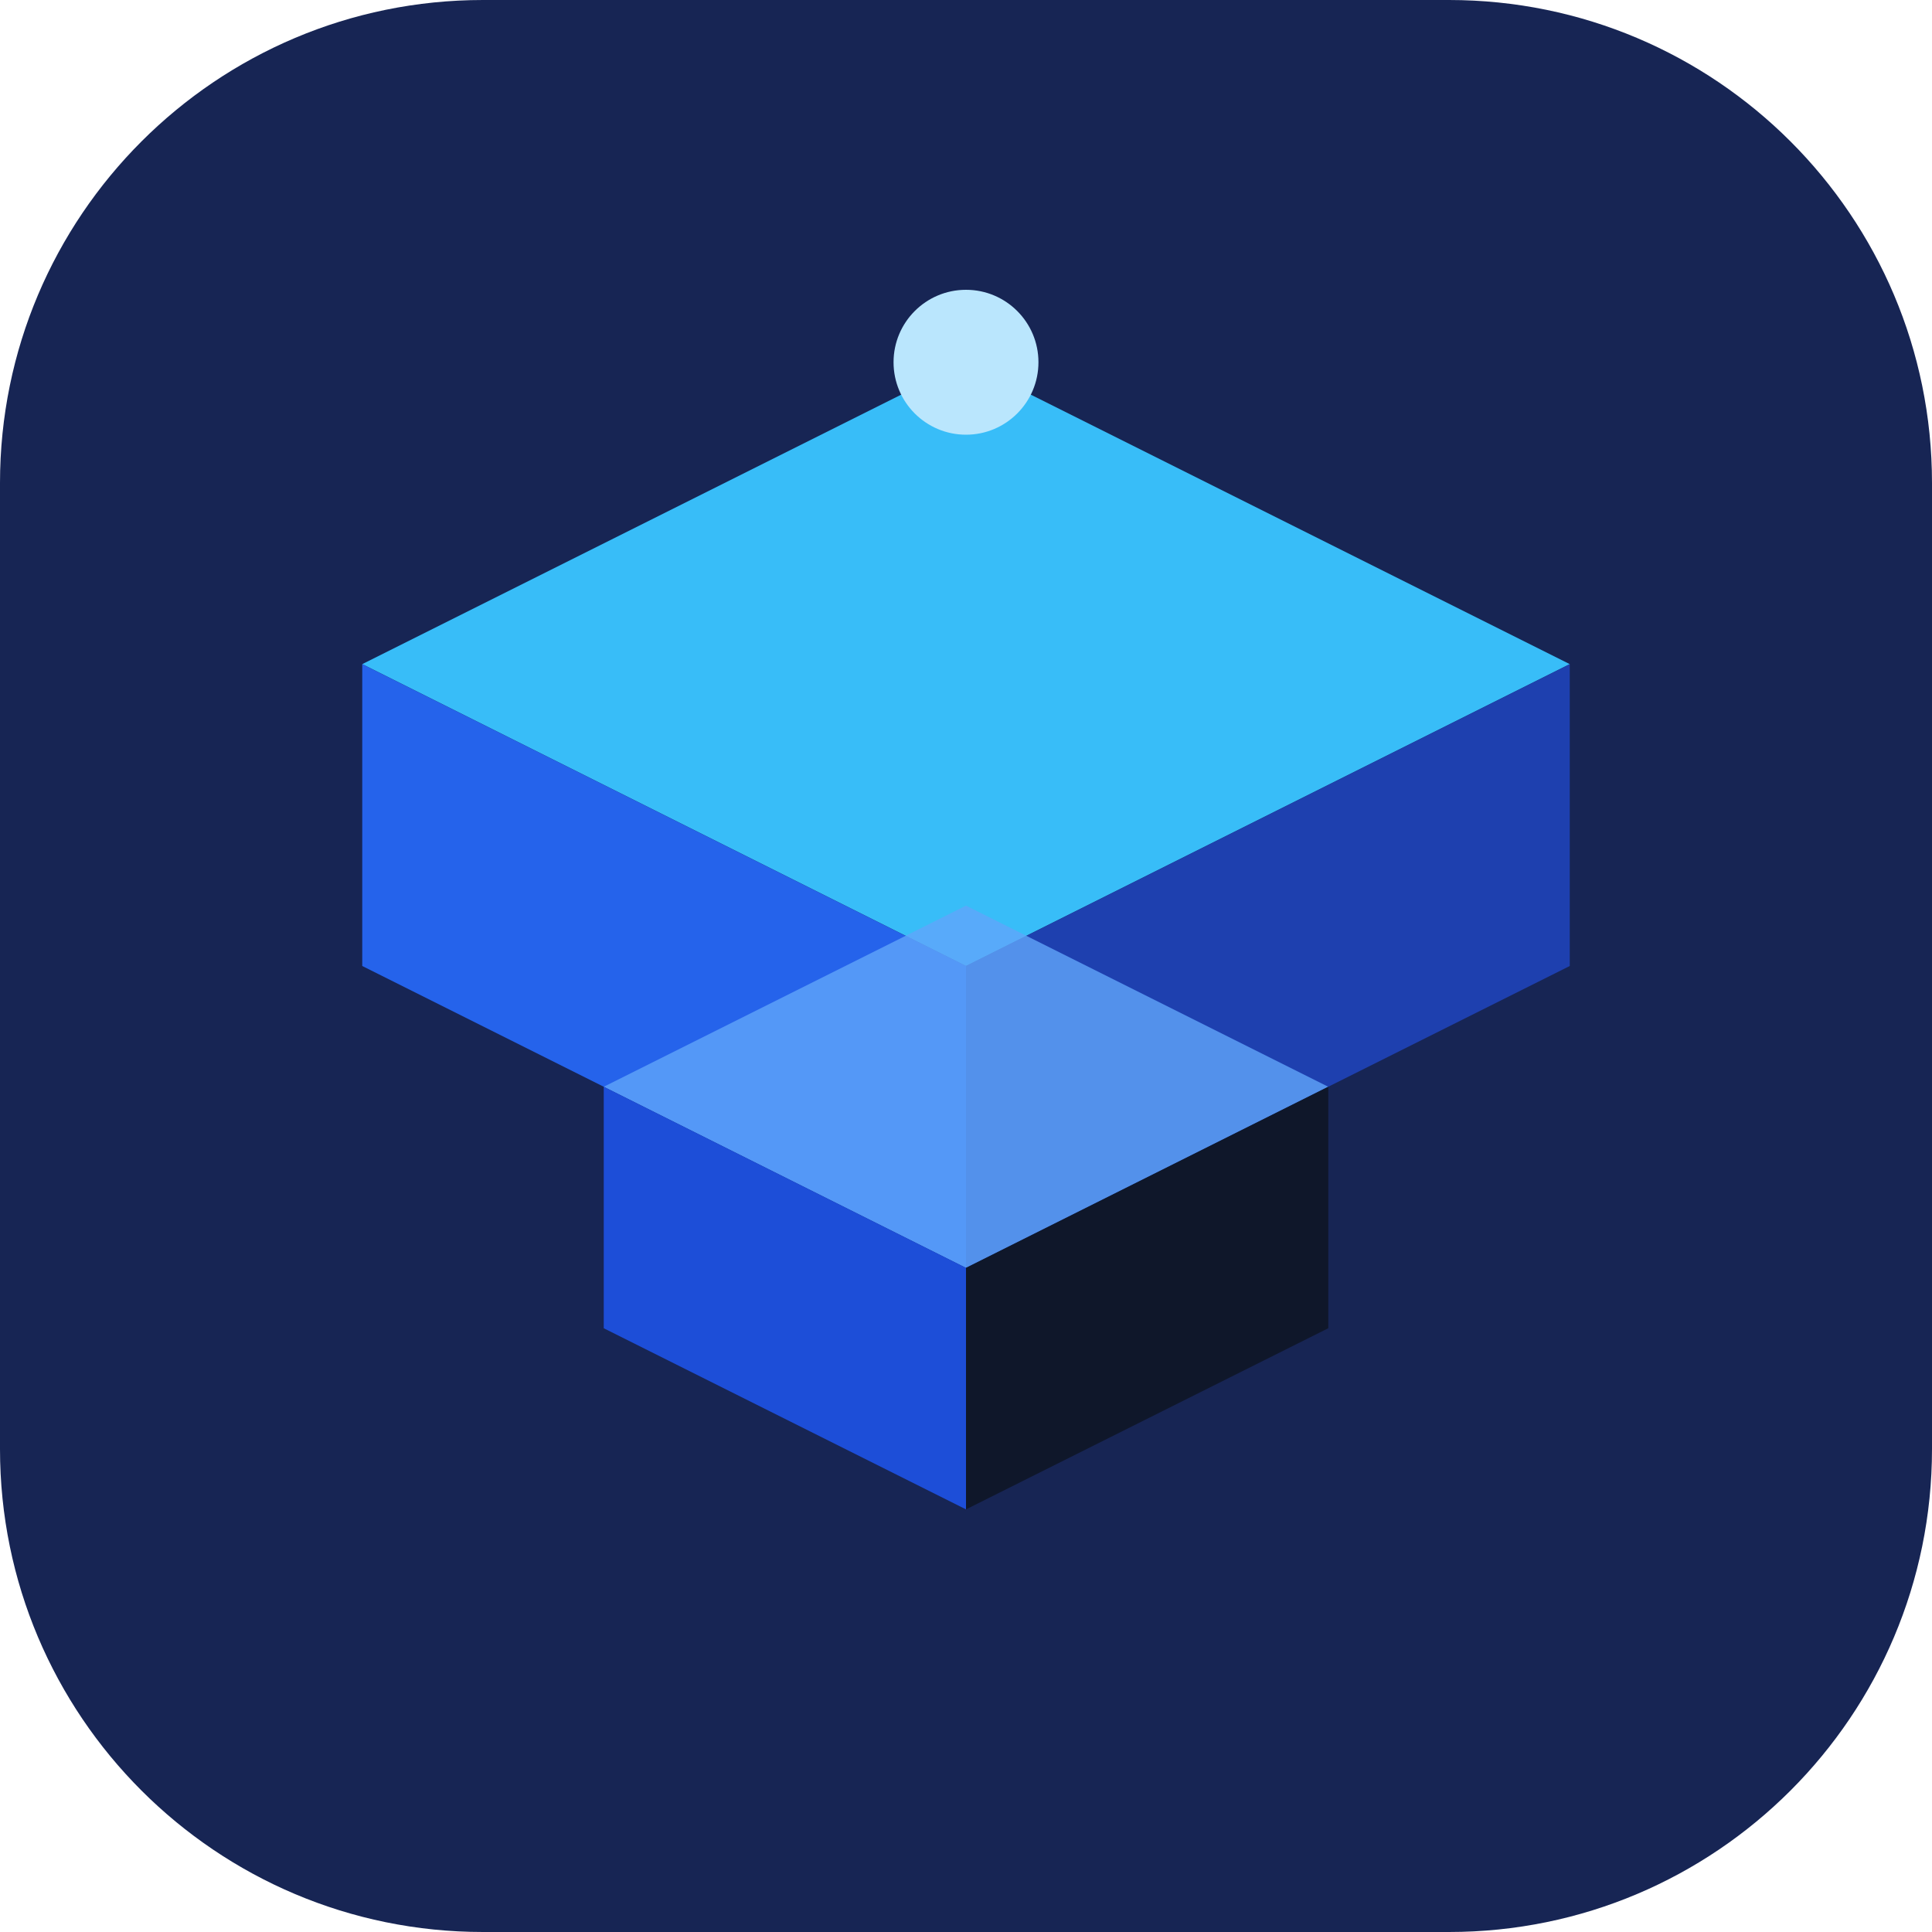
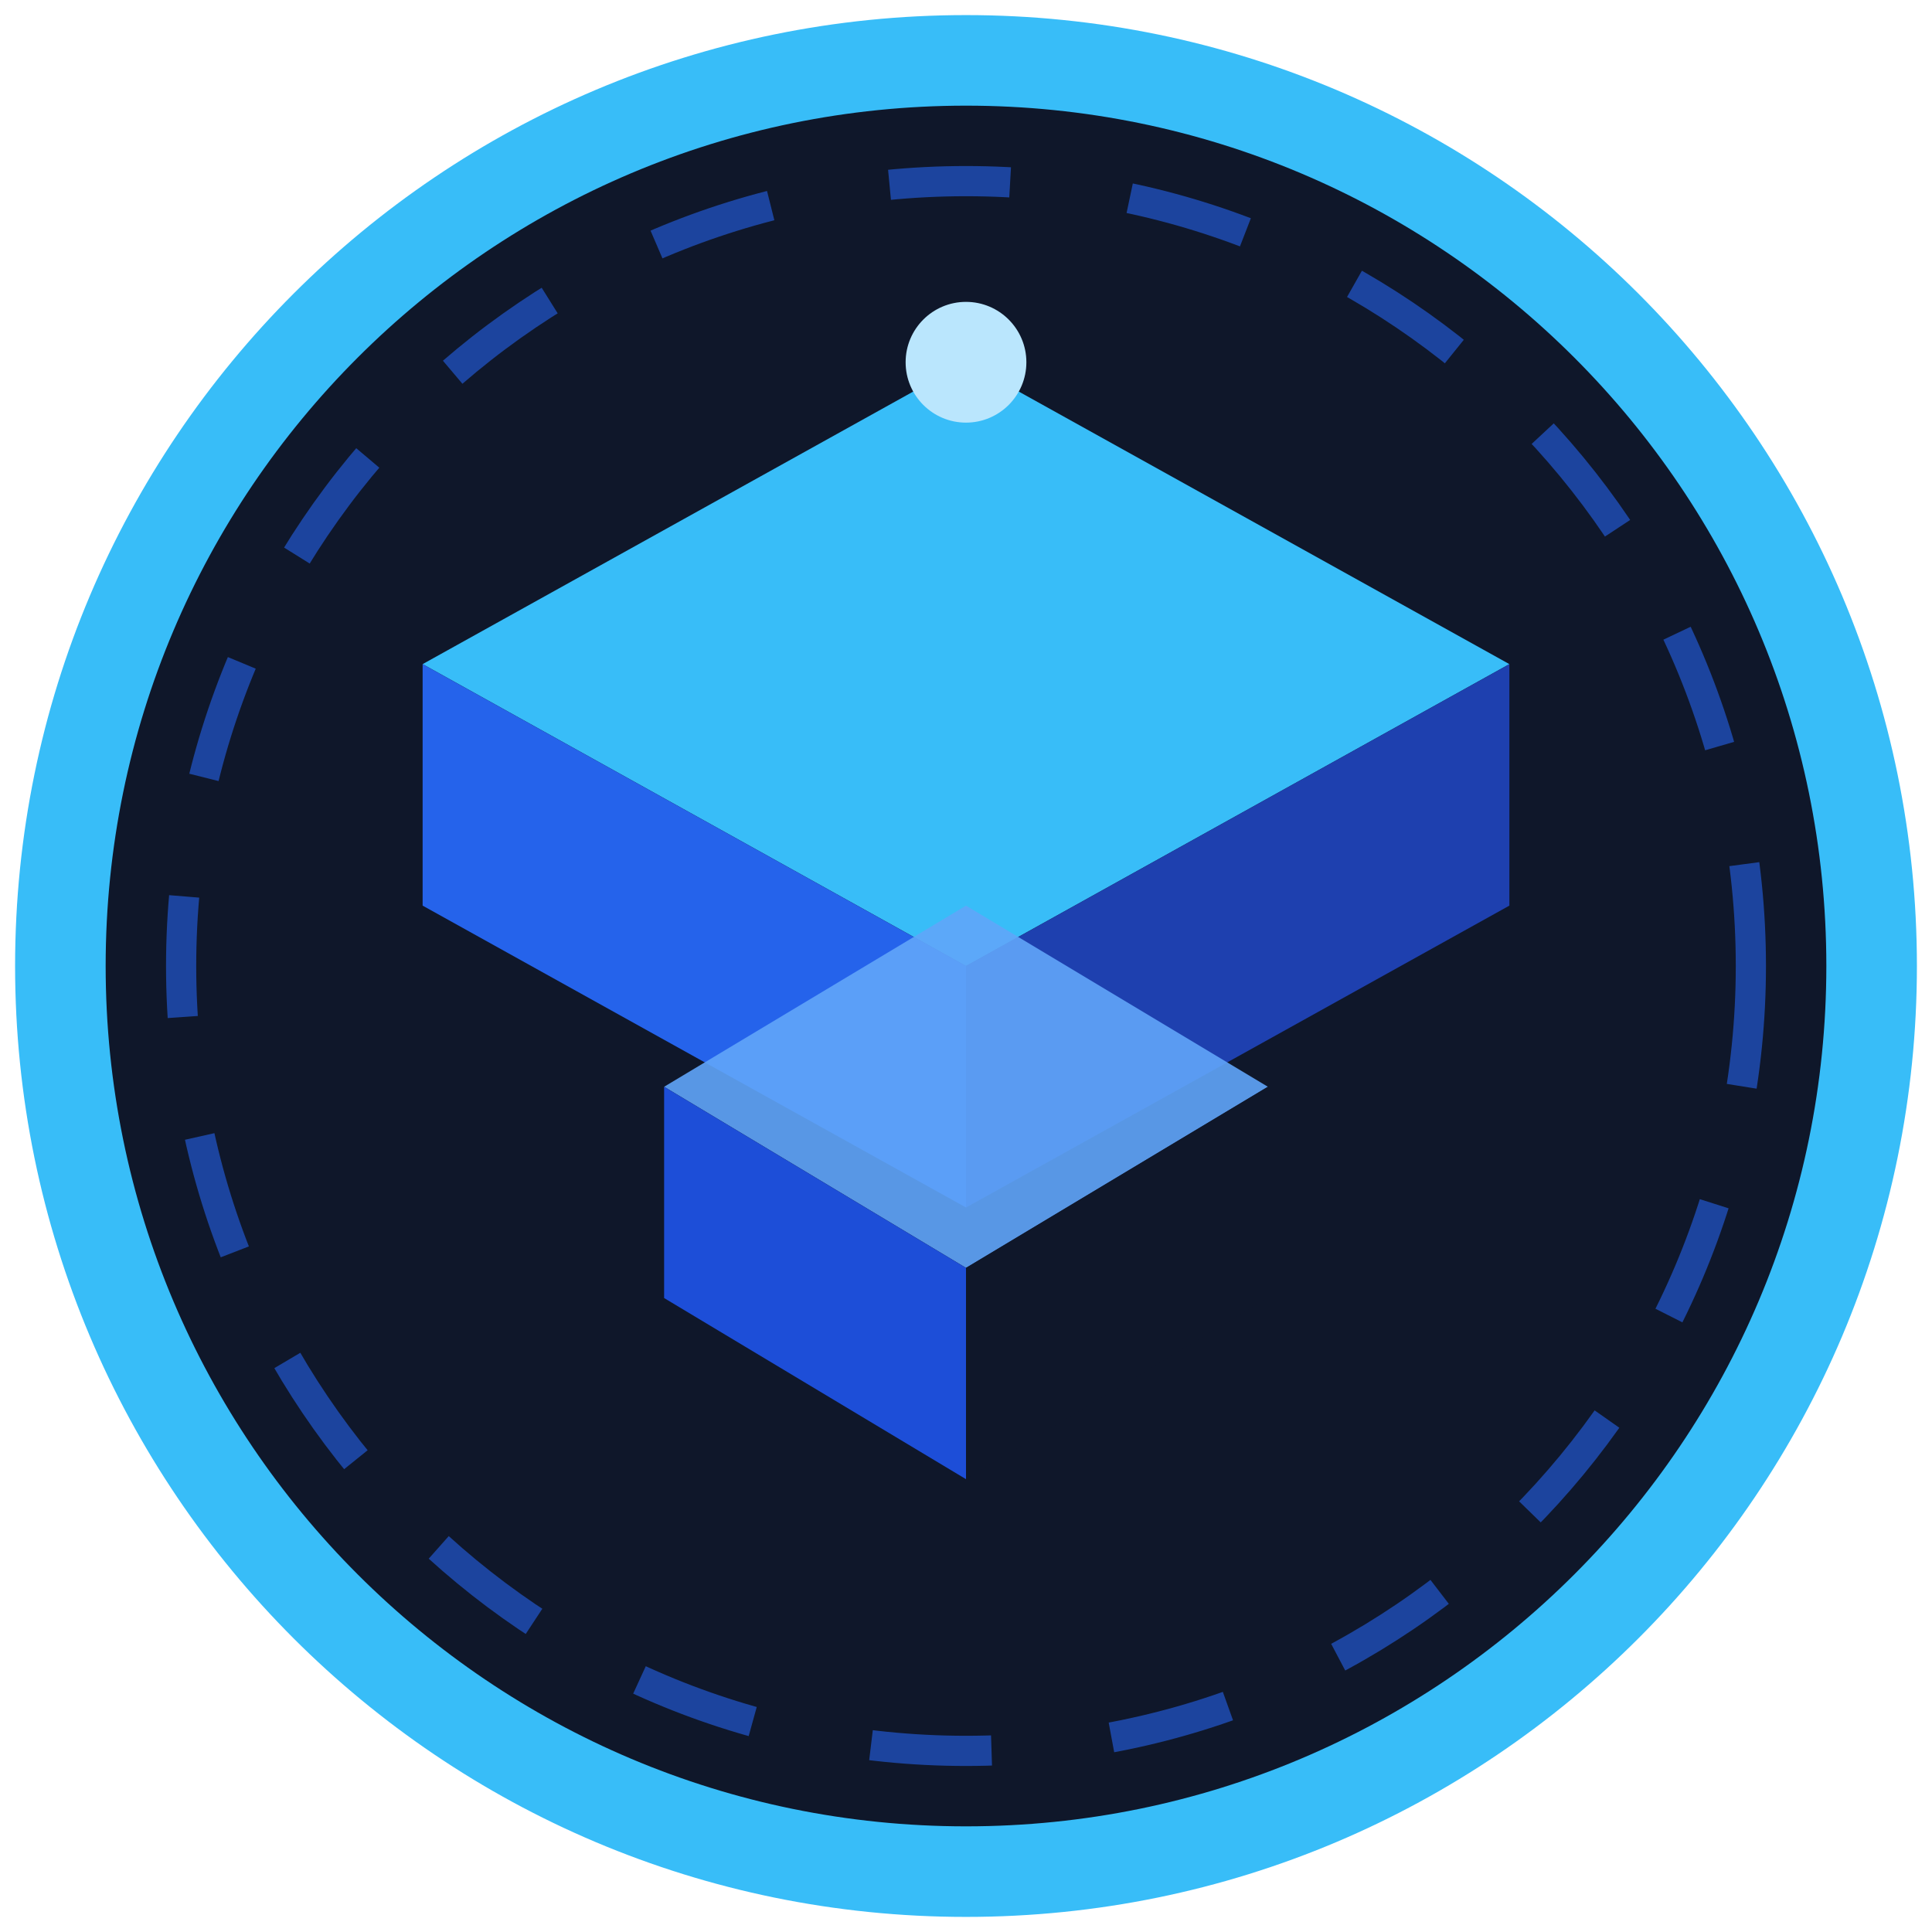
<svg xmlns="http://www.w3.org/2000/svg" viewBox="0 0 32 32" fill="none">
-   <rect width="32" height="32" rx="8" fill="#172554" />
-   <path d="M16 6 L26 11 L16 16 L6 11 Z" fill="#38BDF8" />
-   <path d="M6 11 L16 16 L16 21 L6 16 Z" fill="#2563EB" />
-   <path d="M16 16 L26 11 L26 16 L16 21 Z" fill="#1E40AF" />
-   <path d="M10 18 L16 21 L22 18 L16 15 Z" fill="#60A5FA" opacity="0.8" />
-   <path d="M10 18 L16 21 L16 25 L10 22 Z" fill="#1D4ED8" />
-   <path d="M16 21 L22 18 L22 22 L16 25 Z" fill="#0F172A" />
-   <circle cx="16" cy="6" r="1.2" fill="#BAE6FD" />
+   <circle cx="16" cy="16" r="15" fill="#0F172A" stroke="#38BDF8" stroke-width="1.5" />
+   <circle cx="16" cy="16" r="13" stroke="#2563EB" stroke-width="0.5" stroke-dasharray="2 2" opacity="0.6" />
+   <path d="M16 6 L25 11 L16 16 L7 11 Z" fill="#38BDF8" />
+   <path d="M7 11 L16 16 L16 20 L7 15 Z" fill="#2563EB" />
+   <path d="M16 16 L25 11 L25 15 L16 20 Z" fill="#1E40AF" />
+   <path d="M11 18 L16 21 L21 18 L16 15 Z" fill="#60A5FA" opacity="0.9" />
+   <path d="M11 18 L16 21 L16 24.5 L11 21.5 Z" fill="#1D4ED8" />
+   <path d="M16 21 L21 18 L21 21.5 L16 24.5 Z" fill="#0F172A" />
+   <circle cx="16" cy="6" r="1" fill="#BAE6FD" />
</svg>
